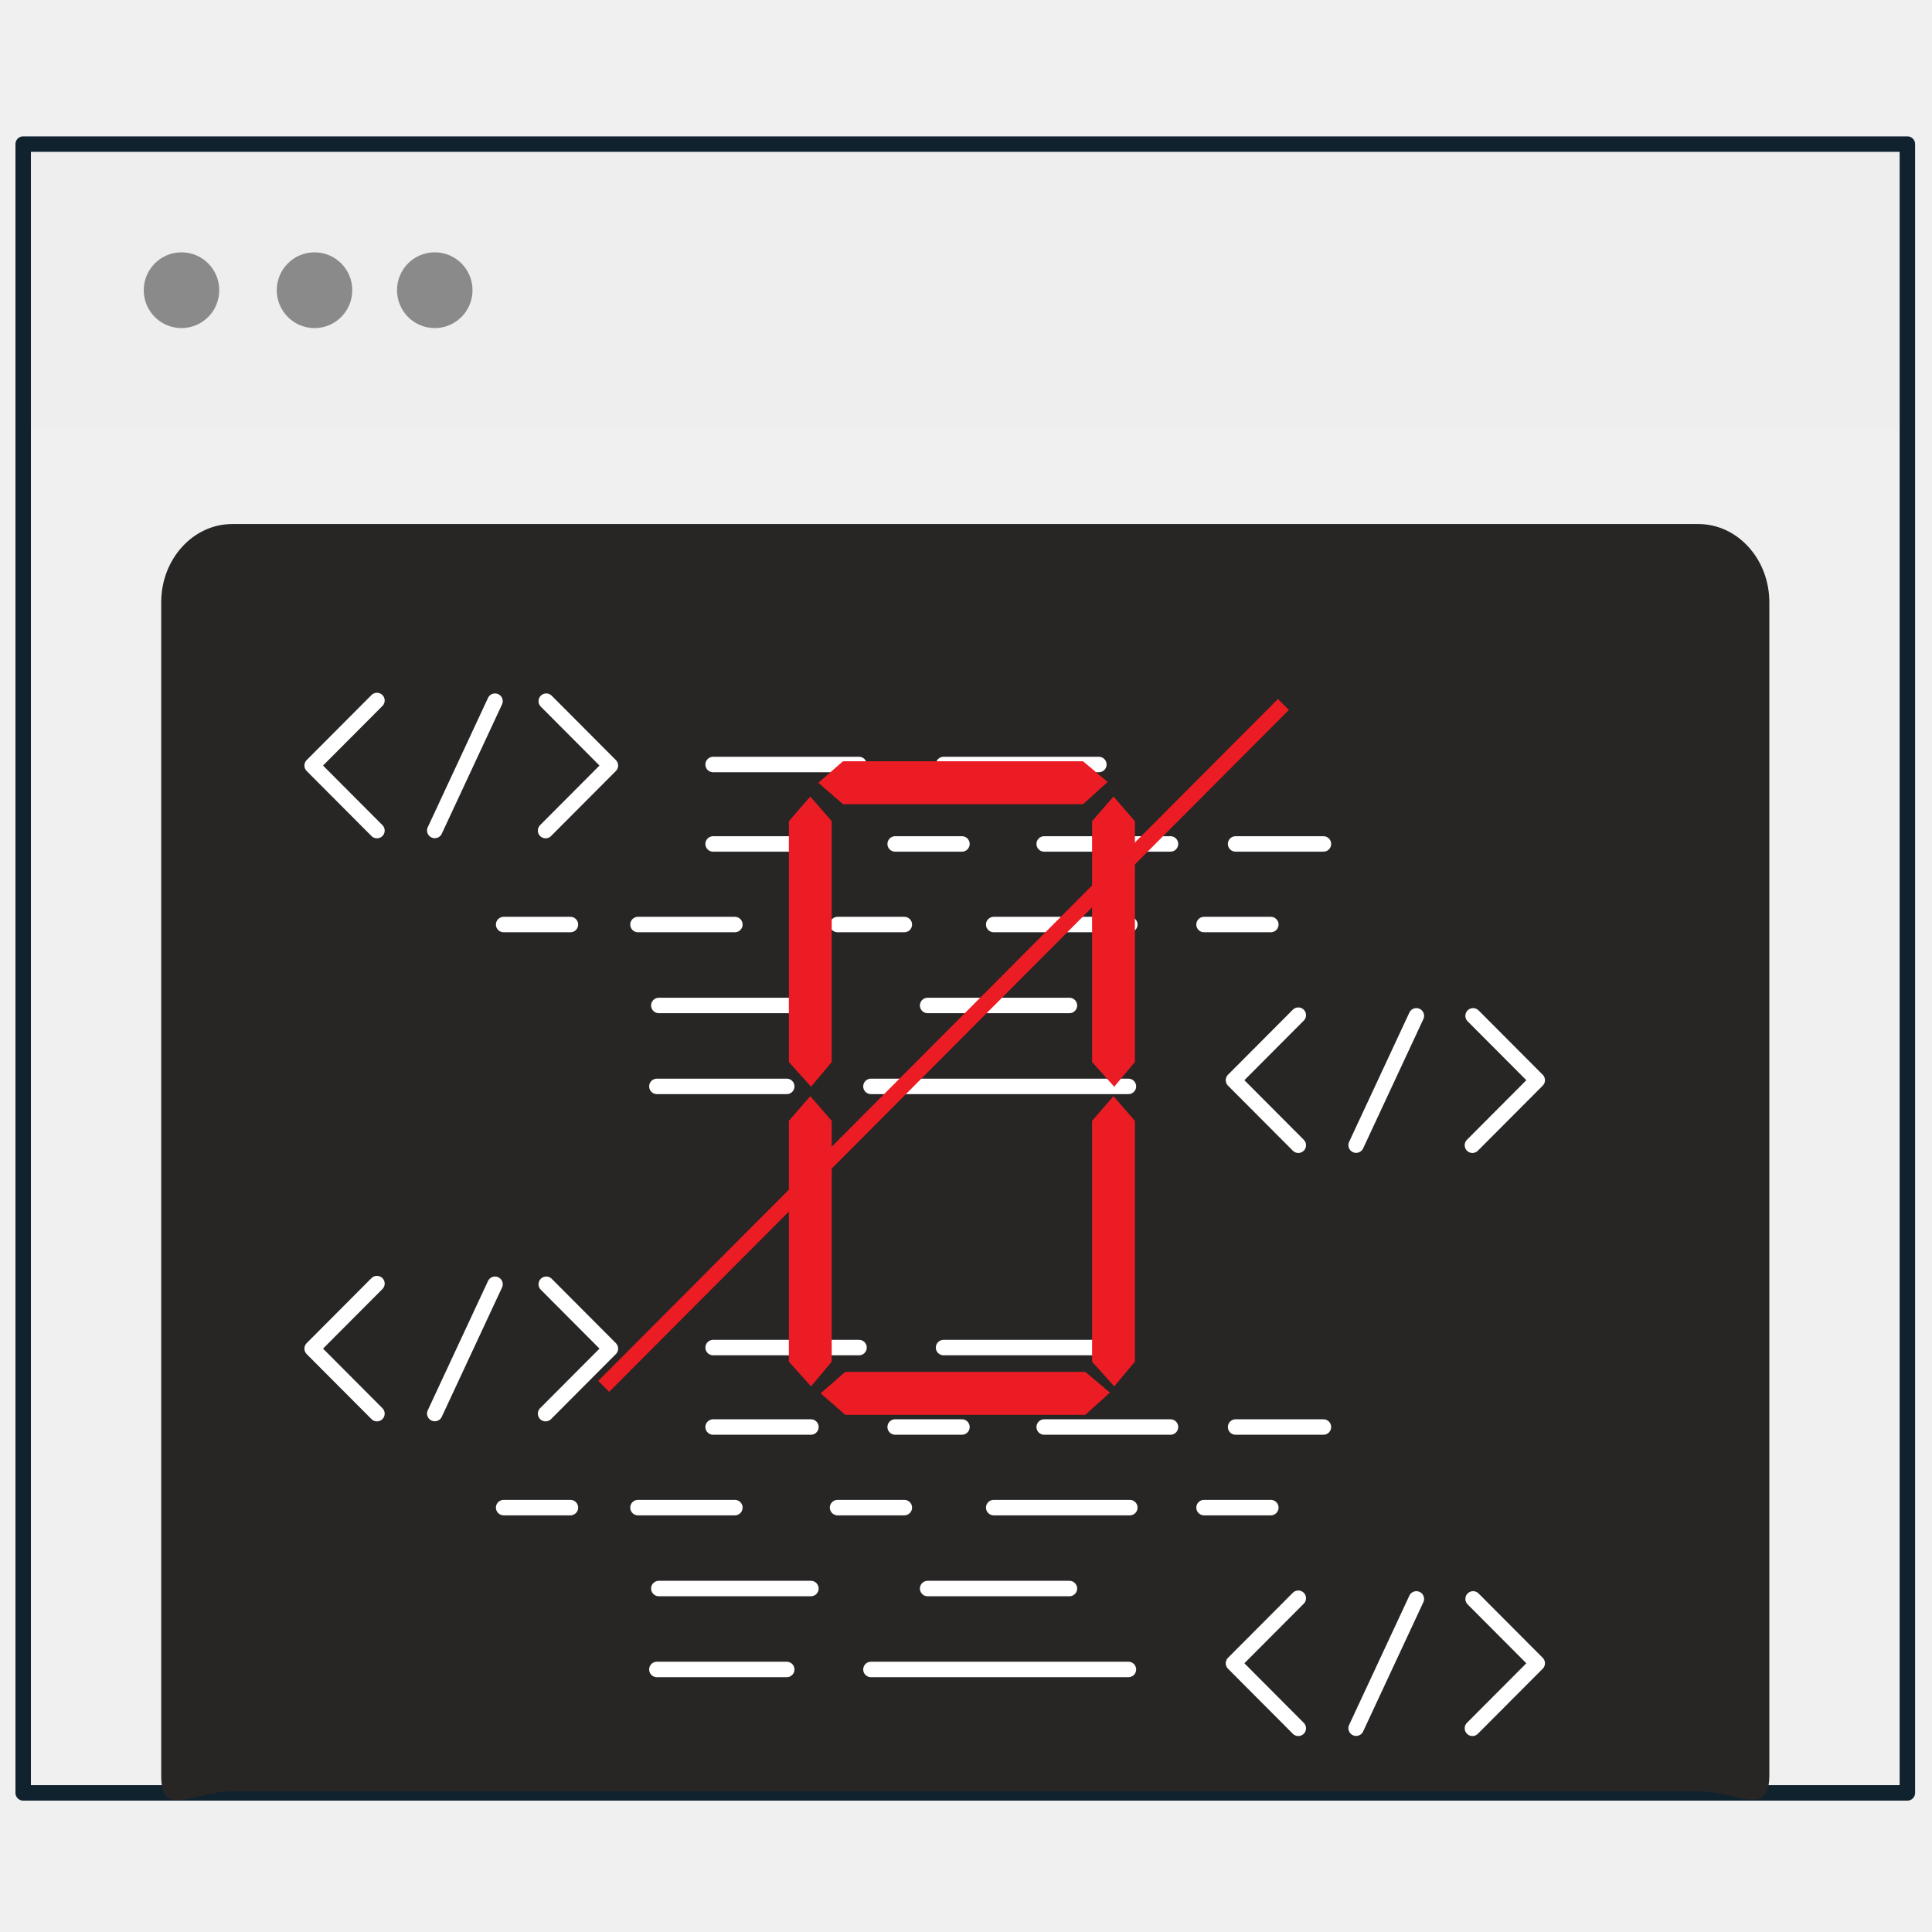
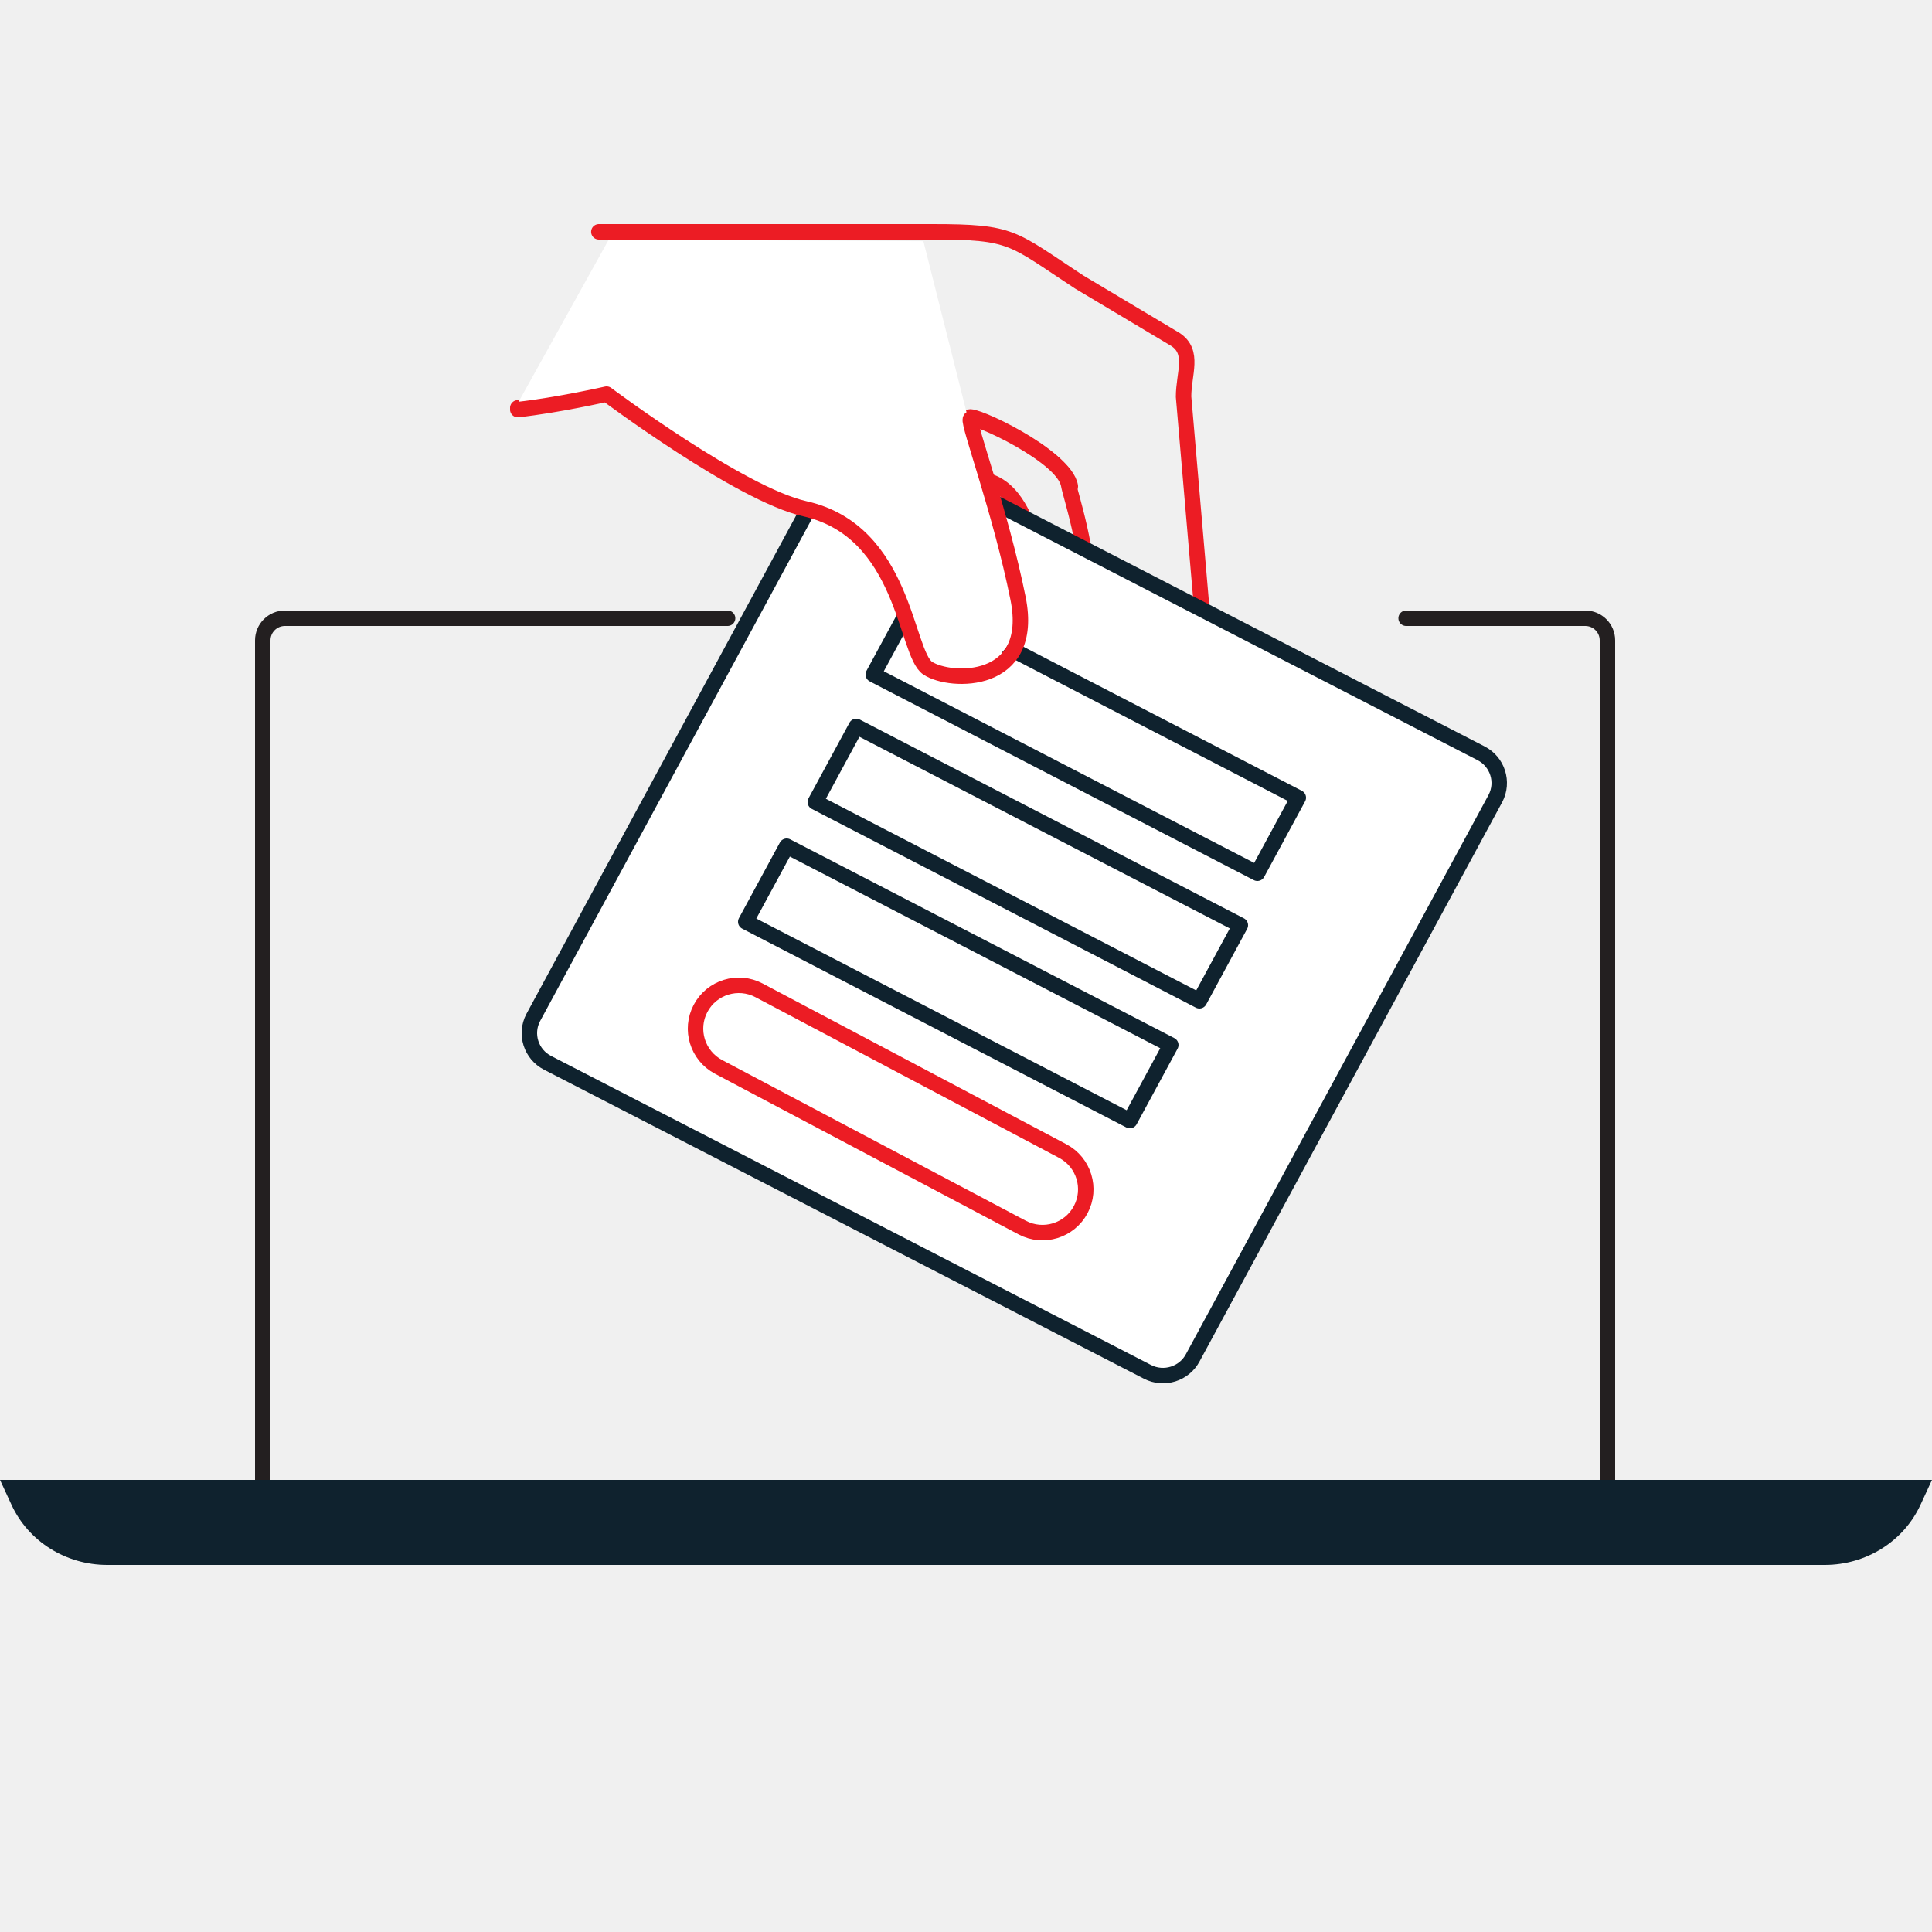
<svg xmlns="http://www.w3.org/2000/svg" width="500px" height="500px" viewBox="0 0 500 500" version="1.1">
-   <g id="protect-against-illicit-formjacking" stroke="none" stroke-width="1" fill="none" fill-rule="evenodd">
-     <polygon id="Fill-1" fill="#EEEEEE" points="6 111 494 111 494 36 6 36" />
-     <polygon id="Stroke-2" stroke="#0F222E" stroke-width="4" stroke-linecap="round" stroke-linejoin="round" points="493.626 354.344 493.626 463.998 6.001 463.998 6.001 37.288 493.626 37.288 493.626 310.996" />
-     <path d="M91.168,75.104 C91.168,80.518 86.794,84.908 81.398,84.908 C76.003,84.908 71.629,80.518 71.629,75.104 C71.629,69.688 76.003,65.3 81.398,65.3 C86.794,65.3 91.168,69.688 91.168,75.104" id="Fill-4" fill="#8A8A8A" />
-     <path d="M122.288,75.104 C122.288,80.518 117.912,84.908 112.516,84.908 C107.123,84.908 102.747,80.518 102.747,75.104 C102.747,69.688 107.123,65.3 112.516,65.3 C117.912,65.3 122.288,69.688 122.288,75.104" id="Fill-6" fill="#8A8A8A" />
-     <path d="M56.741,75.104 C56.741,80.518 52.365,84.908 46.969,84.908 C41.576,84.908 37.2,80.518 37.2,75.104 C37.2,69.688 41.576,65.3 46.969,65.3 C52.365,65.3 56.741,69.688 56.741,75.104" id="Fill-8" fill="#8A8A8A" />
-     <path d="M60.114,463.619 C49.955,463.619 41.72,470.806 41.72,459.619 L41.72,155.881 C41.72,144.693 49.955,135.619 60.114,135.619 L439.514,135.619 C449.673,135.619 457.905,144.693 457.905,155.881 L457.905,459.36 C457.905,470.548 449.673,463.619 439.514,463.619 L60.114,463.619 Z" id="Fill-12" fill="#282525" />
-     <polyline id="Stroke-16" stroke="#FFFFFF" stroke-width="4" stroke-linecap="round" stroke-linejoin="round" points="141.372 181.464 157.973 198.122 141.197 214.953" />
-     <polyline id="Stroke-18" stroke="#FFFFFF" stroke-width="4" stroke-linecap="round" stroke-linejoin="round" points="97.555 214.952 80.779 198.122 97.555 181.291" />
-     <path d="M128.109,181.464 L112.518,214.925" id="Stroke-20" stroke="#FFFFFF" stroke-width="4" stroke-linecap="round" stroke-linejoin="round" />
-     <polyline id="Stroke-22" stroke="#FFFFFF" stroke-width="4" stroke-linecap="round" stroke-linejoin="round" points="381.235 262.899 397.837 279.554 381.061 296.387" />
-     <polyline id="Stroke-24" stroke="#FFFFFF" stroke-width="4" stroke-linecap="round" stroke-linejoin="round" points="335.998 296.387 319.222 279.554 335.998 262.723" />
-     <path d="M366.555,262.899 L350.964,296.359" id="Stroke-26" stroke="#FFFFFF" stroke-width="4" stroke-linecap="round" stroke-linejoin="round" />
-     <path d="M184.553,197.855 L222.316,197.855" id="Stroke-28" stroke="#FFFFFF" stroke-width="4" stroke-linecap="round" stroke-linejoin="round" />
-     <path d="M244.192,197.855 L284.383,197.855" id="Stroke-30" stroke="#FFFFFF" stroke-width="4" stroke-linecap="round" stroke-linejoin="round" />
-     <path d="M170.001,281.157 L203.606,281.157" id="Stroke-32" stroke="#FFFFFF" stroke-width="4" stroke-linecap="round" stroke-linejoin="round" />
-     <path d="M225.4,281.157 L292.035,281.157" id="Stroke-34" stroke="#FFFFFF" stroke-width="4" stroke-linecap="round" stroke-linejoin="round" />
-     <path d="M184.553,218.411 L209.865,218.411" id="Stroke-36" stroke="#FFFFFF" stroke-width="4" stroke-linecap="round" stroke-linejoin="round" />
-     <path d="M231.667,218.411 L248.952,218.411" id="Stroke-38" stroke="#FFFFFF" stroke-width="4" stroke-linecap="round" stroke-linejoin="round" />
-     <path d="M319.771,218.411 L342.501,218.411" id="Stroke-40" stroke="#FFFFFF" stroke-width="4" stroke-linecap="round" stroke-linejoin="round" />
-     <path d="M270.235,218.411 L302.919,218.411" id="Stroke-42" stroke="#FFFFFF" stroke-width="4" stroke-linecap="round" stroke-linejoin="round" />
-     <path d="M130.342,239.27 L147.627,239.27" id="Stroke-44" stroke="#FFFFFF" stroke-width="4" stroke-linecap="round" stroke-linejoin="round" />
-     <path d="M311.603,239.27 L328.889,239.27" id="Stroke-46" stroke="#FFFFFF" stroke-width="4" stroke-linecap="round" stroke-linejoin="round" />
-     <path d="M165.104,239.27 L190.185,239.27" id="Stroke-48" stroke="#FFFFFF" stroke-width="4" stroke-linecap="round" stroke-linejoin="round" />
-     <path d="M216.759,239.27 L234.044,239.27" id="Stroke-50" stroke="#FFFFFF" stroke-width="4" stroke-linecap="round" stroke-linejoin="round" />
-     <path d="M257.173,239.27 L292.395,239.27" id="Stroke-52" stroke="#FFFFFF" stroke-width="4" stroke-linecap="round" stroke-linejoin="round" />
-     <path d="M170.502,260.213 L209.864,260.213" id="Stroke-54" stroke="#FFFFFF" stroke-width="4" stroke-linecap="round" stroke-linejoin="round" />
-     <path d="M240.071,260.213 L276.766,260.213" id="Stroke-56" stroke="#FFFFFF" stroke-width="4" stroke-linecap="round" stroke-linejoin="round" />
-     <polyline id="Stroke-58" stroke="#FFFFFF" stroke-width="4" stroke-linecap="round" stroke-linejoin="round" points="141.372 332.363 157.973 349.021 141.197 365.851" />
-     <polyline id="Stroke-60" stroke="#FFFFFF" stroke-width="4" stroke-linecap="round" stroke-linejoin="round" points="97.555 365.851 80.779 349.021 97.555 332.19" />
-     <path d="M128.109,332.363 L112.518,365.824" id="Stroke-62" stroke="#FFFFFF" stroke-width="4" stroke-linecap="round" stroke-linejoin="round" />
-     <polyline id="Stroke-64" stroke="#FFFFFF" stroke-width="4" stroke-linecap="round" stroke-linejoin="round" points="381.235 413.797 397.837 430.452 381.061 447.283" />
-     <polyline id="Stroke-66" stroke="#FFFFFF" stroke-width="4" stroke-linecap="round" stroke-linejoin="round" points="335.998 447.283 319.222 430.452 335.998 413.622" />
-     <path d="M366.555,413.797 L350.964,447.258" id="Stroke-68" stroke="#FFFFFF" stroke-width="4" stroke-linecap="round" stroke-linejoin="round" />
-     <path d="M184.553,348.751 L222.316,348.751" id="Stroke-70" stroke="#FFFFFF" stroke-width="4" stroke-linecap="round" stroke-linejoin="round" />
-     <path d="M244.192,348.751 L284.383,348.751" id="Stroke-72" stroke="#FFFFFF" stroke-width="4" stroke-linecap="round" stroke-linejoin="round" />
-     <path d="M170.001,432.055 L203.606,432.055" id="Stroke-74" stroke="#FFFFFF" stroke-width="4" stroke-linecap="round" stroke-linejoin="round" />
-     <path d="M225.4,432.055 L292.035,432.055" id="Stroke-76" stroke="#FFFFFF" stroke-width="4" stroke-linecap="round" stroke-linejoin="round" />
-     <path d="M184.553,369.309 L209.865,369.309" id="Stroke-78" stroke="#FFFFFF" stroke-width="4" stroke-linecap="round" stroke-linejoin="round" />
-     <path d="M231.667,369.309 L248.952,369.309" id="Stroke-80" stroke="#FFFFFF" stroke-width="4" stroke-linecap="round" stroke-linejoin="round" />
-     <path d="M319.771,369.309 L342.501,369.309" id="Stroke-82" stroke="#FFFFFF" stroke-width="4" stroke-linecap="round" stroke-linejoin="round" />
-     <path d="M270.235,369.309 L302.919,369.309" id="Stroke-84" stroke="#FFFFFF" stroke-width="4" stroke-linecap="round" stroke-linejoin="round" />
-     <path d="M130.342,390.168 L147.627,390.168" id="Stroke-86" stroke="#FFFFFF" stroke-width="4" stroke-linecap="round" stroke-linejoin="round" />
-     <path d="M311.603,390.168 L328.889,390.168" id="Stroke-88" stroke="#FFFFFF" stroke-width="4" stroke-linecap="round" stroke-linejoin="round" />
-     <path d="M165.104,390.168 L190.185,390.168" id="Stroke-90" stroke="#FFFFFF" stroke-width="4" stroke-linecap="round" stroke-linejoin="round" />
-     <path d="M216.759,390.168 L234.044,390.168" id="Stroke-92" stroke="#FFFFFF" stroke-width="4" stroke-linecap="round" stroke-linejoin="round" />
-     <path d="M257.173,390.168 L292.395,390.168" id="Stroke-94" stroke="#FFFFFF" stroke-width="4" stroke-linecap="round" stroke-linejoin="round" />
-     <path d="M170.502,411.112 L209.864,411.112" id="Stroke-96" stroke="#FFFFFF" stroke-width="4" stroke-linecap="round" stroke-linejoin="round" />
-     <path d="M240.071,411.112 L276.766,411.112" id="Stroke-98" stroke="#FFFFFF" stroke-width="4" stroke-linecap="round" stroke-linejoin="round" />
-     <polygon id="Fill-100" fill="#EC1C24" points="215.248 274.854 209.895 281.24 204.162 274.854 204.162 212.523 209.702 206.137 215.248 212.523" />
-     <polygon id="Fill-102" fill="#EC1C24" points="215.248 352.404 209.895 358.79 204.162 352.404 204.162 290.073 209.702 283.687 215.248 290.073" />
-     <polygon id="Fill-104" fill="#EC1C24" points="293.713 274.854 288.36 281.24 282.627 274.854 282.627 212.523 288.167 206.137 293.713 212.523" />
-     <polygon id="Fill-106" fill="#EC1C24" points="293.713 352.404 288.36 358.79 282.627 352.404 282.627 290.073 288.167 283.687 293.713 290.073" />
-     <polygon id="Fill-108" fill="#EC1C24" points="280.294 197.013 286.66 202.38 280.294 208.132 218.165 208.132 211.799 202.574 218.165 197.013" />
-     <polygon id="Fill-110" fill="#EC1C24" points="280.876 355.038 287.244 360.405 280.876 366.157 218.746 366.157 212.381 360.599 218.746 355.038" />
-     <path d="M332.147,182.315 L156.24,358.789" id="Stroke-112" stroke="#EC1C24" stroke-width="4" />
+   <g id="formjacking" stroke="none" stroke-width="1" fill="none" fill-rule="evenodd">
+     <g id="Group-37" transform="translate(0, 60)">
+       <path d="M363.902,100 L410.271,100 C413.437,100 416,102.563 416,105.723 L416,326 L68,326 L68,105.723 C68,102.563 70.563,100 73.729,100 L188.301,100" id="Stroke-1" stroke="#231F20" stroke-width="4" stroke-linecap="round" stroke-linejoin="round" />
+       <path d="M472.24,345 L27.76,345 C17.052,345 7.346,338.912 2.982,329.459 L0,323 L500,323 L497.016,329.459 C492.651,338.912 482.948,345 472.24,345 Z" id="Stroke-5" fill="#0F222E" />
+       <path d="M154.979,0 L241.3,0 C262.279,0 261.719,1.47 279.277,12.974 L304.185,27.844 C309.176,31.114 306.307,36.691 306.307,42.669 L311,97.315 L306.307,139.288 C306.307,149.071 304.273,157 294.51,157 C284.662,157 276.711,148.975 276.838,139.106 C276.984,127.363 281.839,111.61 281.85,96.823 C281.859,82.039 277.026,68.215 276.579,65.525 C275.287,57.741 251.439,46.711 250.793,48.008 C250.145,49.307 258.561,72.012 263.092,94.719 C267.623,117.426 245.614,116.778 239.787,112.883 C233.96,108.992 233.96,77.204 208.064,71.364 C191.45,67.618 156.922,41.521 156.922,41.521 C156.922,41.521 144.306,44.404 134,45.552" id="Stroke-7" stroke="#EC1C24" stroke-width="4" stroke-linecap="round" stroke-linejoin="round" />
+       <path d="M266,76 C264.918,74.593 261.474,62.241 250,64.213" id="Stroke-9" stroke="#EC1C24" stroke-width="4" stroke-linecap="round" stroke-linejoin="round" />
+       <path d="M216.279,58.679 L137.981,203.371 C135.766,207.611 137.428,212.851 141.708,215.057 L296.953,295.025 C301.233,297.232 306.507,295.563 308.72,291.321 L387.019,146.631 C389.236,142.391 387.571,137.149 383.291,134.945 L228.046,54.974 C223.766,52.768 218.496,54.438 216.279,58.679" id="Fill-11" fill="#FFFFFF" />
+       <path d="M216.279,58.679 L137.981,203.371 C135.766,207.611 137.428,212.851 141.708,215.057 L296.953,295.025 C301.233,297.232 306.507,295.563 308.72,291.321 L387.019,146.631 C389.236,142.391 387.571,137.149 383.291,134.945 L228.046,54.974 C223.766,52.768 218.496,54.438 216.279,58.679 Z" id="Stroke-13" stroke="#0F222E" stroke-width="4" stroke-linecap="round" stroke-linejoin="round" />
+       <path d="M244.628,85.838 C241.778,89.907 242.766,95.52 246.839,98.372 C250.908,101.223 256.52,100.233 259.371,96.162 C262.223,92.091 261.233,86.48 257.164,83.628 C253.091,80.777 247.479,81.767 244.628,85.838 Z" id="Stroke-15" stroke="#0F222E" stroke-width="4" stroke-linecap="round" stroke-linejoin="round" />
+       <path d="M232.628,76.838 C229.778,80.908 230.766,86.518 234.839,89.372 C238.909,92.222 244.521,91.233 247.371,87.162 C250.223,83.089 249.233,77.48 245.163,74.628 C241.09,71.778 235.478,72.767 232.628,76.838 Z" id="Stroke-17" stroke="#0F222E" stroke-width="4" stroke-linecap="round" stroke-linejoin="round" />
+       <polygon id="Fill-19" fill="#FFFFFF" points="226 114.562 325.405 166 336 146.438 236.595 95" />
+       <polygon id="Stroke-21" stroke="#0F222E" stroke-width="4" stroke-linecap="round" stroke-linejoin="round" points="226 114.562 325.405 166 336 146.438 236.595 95" />
+       <polygon id="Fill-23" fill="#FFFFFF" points="211 147.562 310.403 199 321 179.44 221.595 128" />
+       <polygon id="Stroke-25" stroke="#0F222E" stroke-width="4" stroke-linecap="round" stroke-linejoin="round" points="211 147.562 310.403 199 321 179.44 221.595 128" />
+       <polygon id="Fill-27" fill="#FFFFFF" points="193 178.56 292.405 230 303 210.438 203.595 159" />
+       <polygon id="Stroke-29" stroke="#0F222E" stroke-width="4" stroke-linecap="round" stroke-linejoin="round" points="193 178.56 292.405 230 303 210.438 203.595 159" />
+       <path d="M185.966,216.108 L264.547,257.697 C270.016,260.59 276.798,258.505 279.695,253.036 C282.592,247.567 280.505,240.789 275.036,237.894 L196.453,196.305 C190.984,193.409 184.202,195.495 181.305,200.964 C178.408,206.433 180.495,213.212 185.966,216.108 Z" id="Stroke-31" stroke="#EC1C24" stroke-width="4" stroke-linecap="round" stroke-linejoin="round" />
+       <path d="M250.161,46.802 C249.516,48.085 257.887,70.532 262.393,92.98 C266.901,115.428 245.01,114.786 239.214,110.937 C233.419,107.091 233.419,75.663 207.663,69.892 C191.139,66.189 156.797,40.387 156.797,40.387 C156.797,40.387 144.25,43.24 134,44.375 L157.549,2 L238.975,2.423 L250.161,46.802 Z" id="Fill-33" fill="#FFFFFF" />
+       <path d="M277,65.857 C275.702,58.119 251.786,47.158 251.138,48.447 C250.488,49.737 258.926,72.305 263.473,94.873 C268.017,117.439 245.941,116.796 240.097,112.927 C234.255,109.059 234.255,77.463 208.283,71.659 C191.619,67.936 156.987,42 156.987,42 C156.987,42 144.336,44.866 134,46.005" id="Stroke-35" stroke="#EC1C24" stroke-width="4" stroke-linecap="round" stroke-linejoin="round" />
+     </g>
  </g>
</svg>
